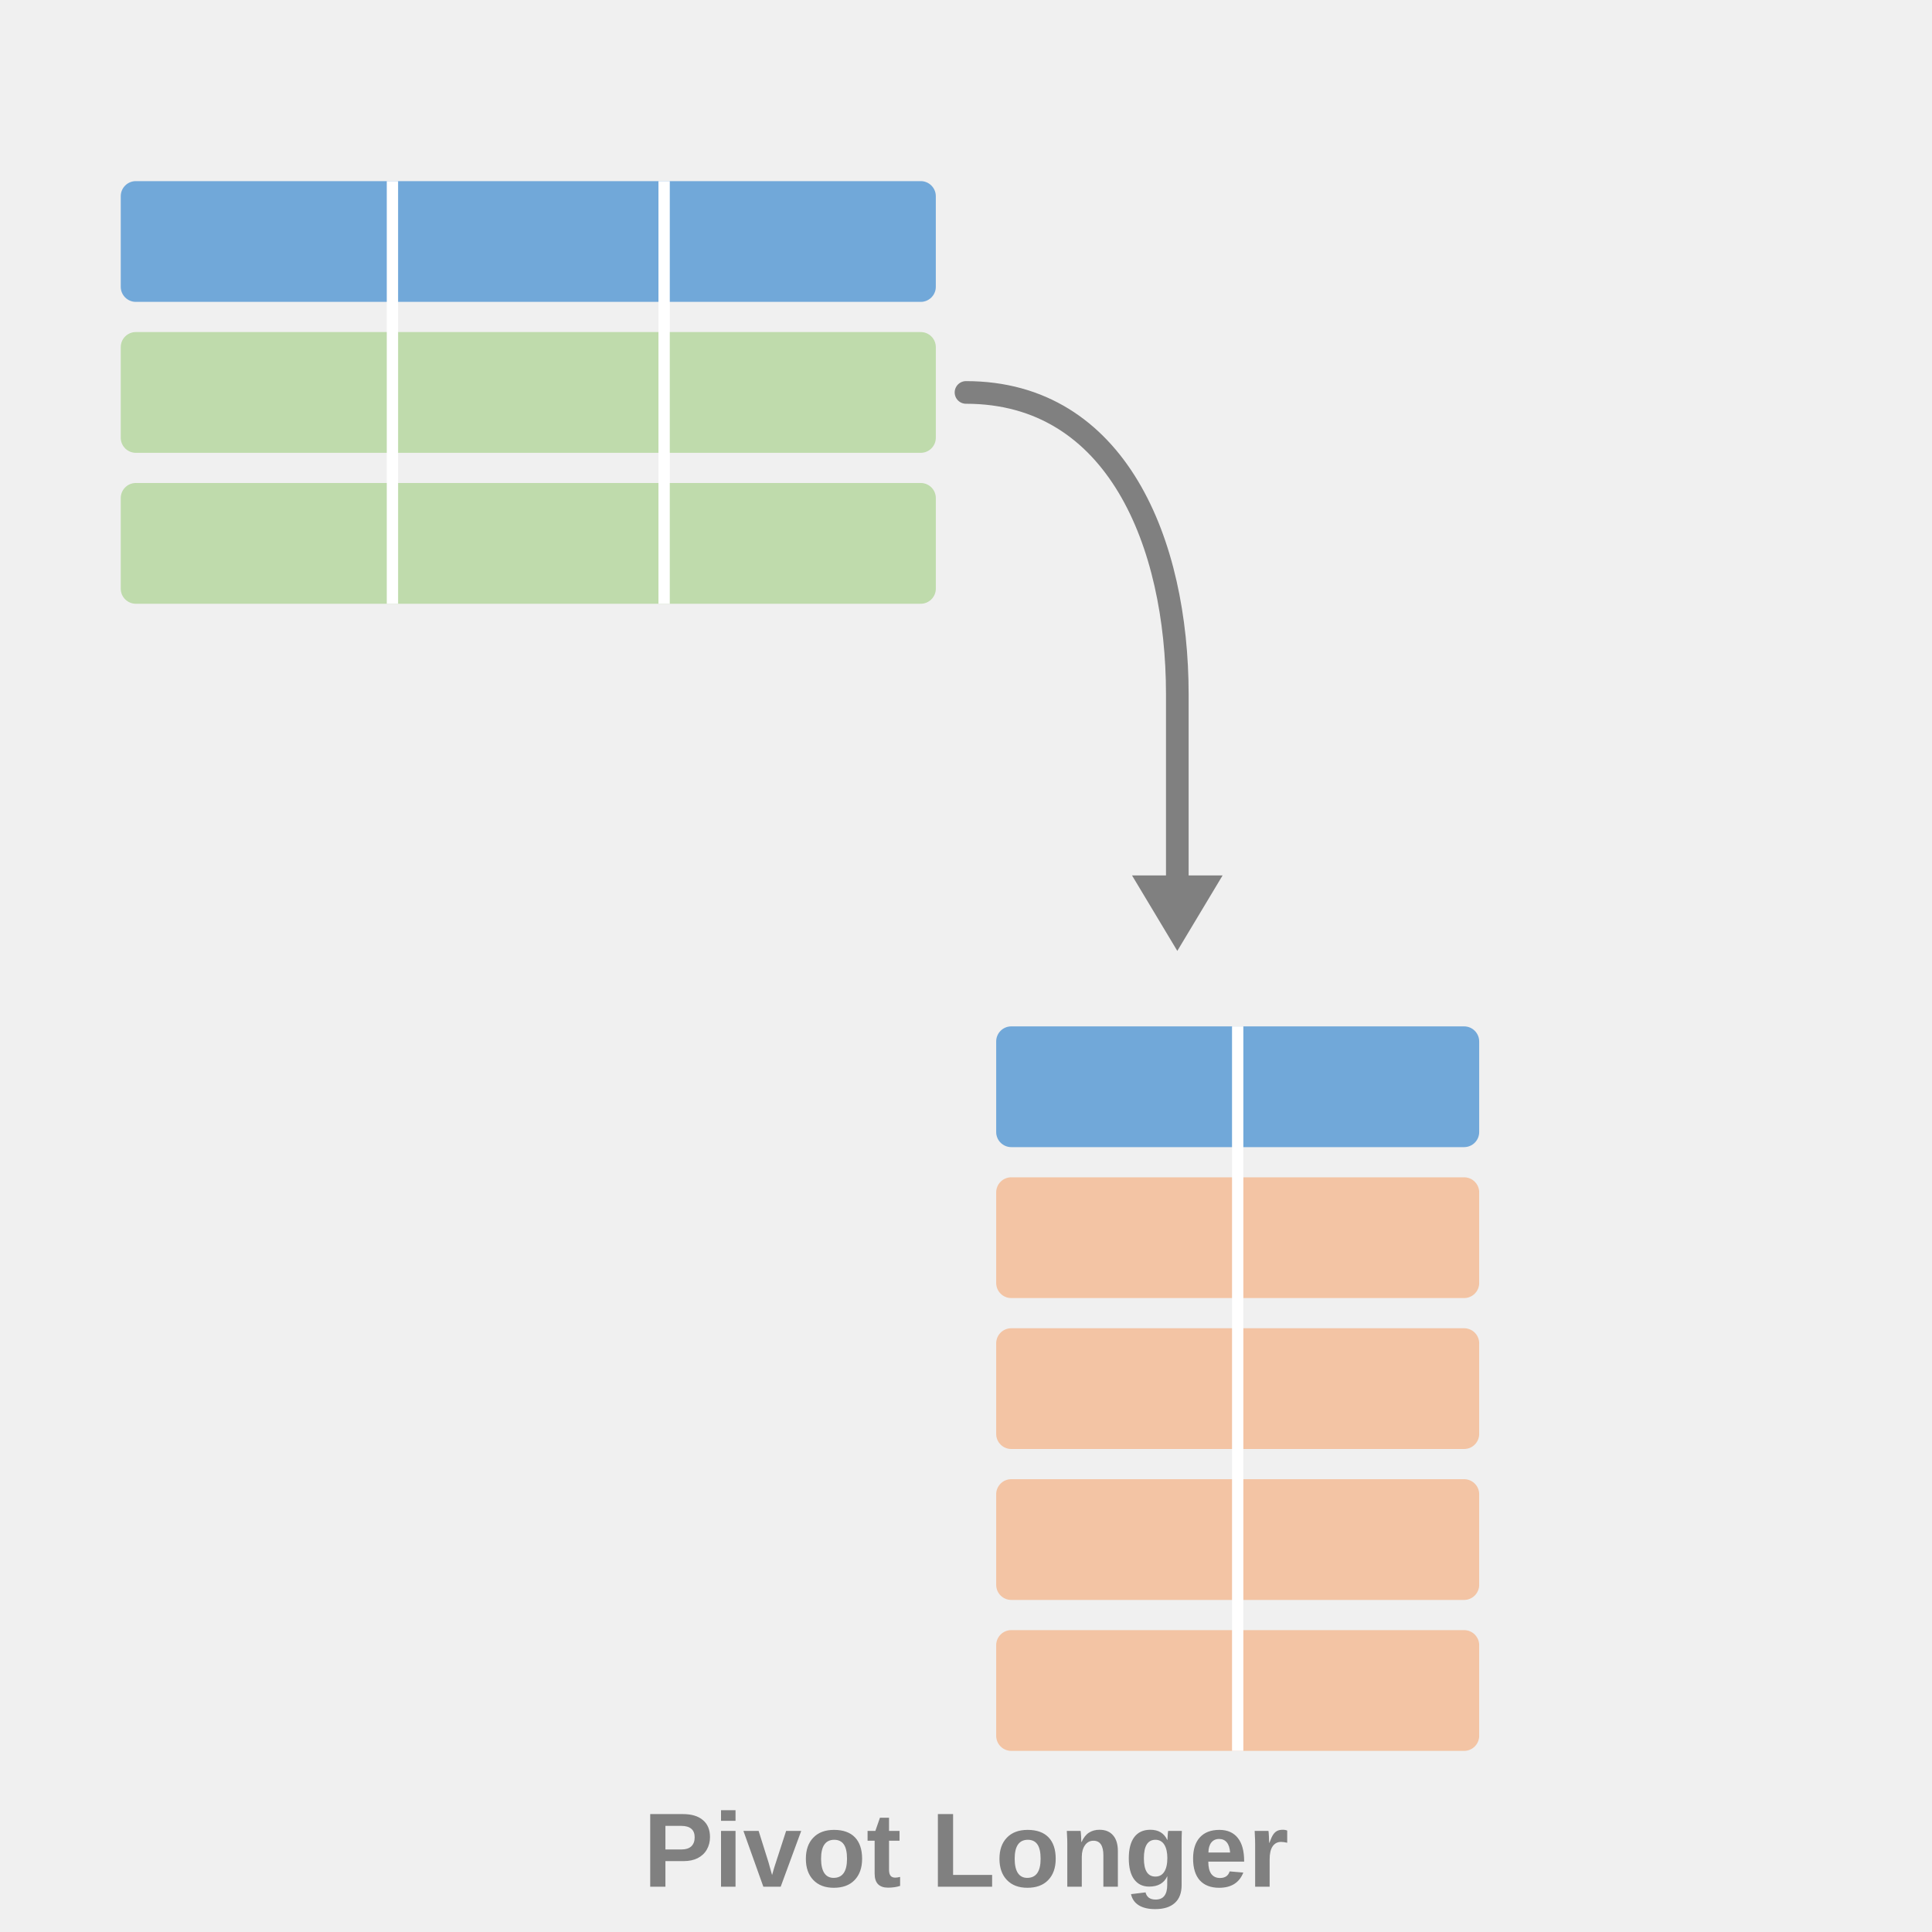
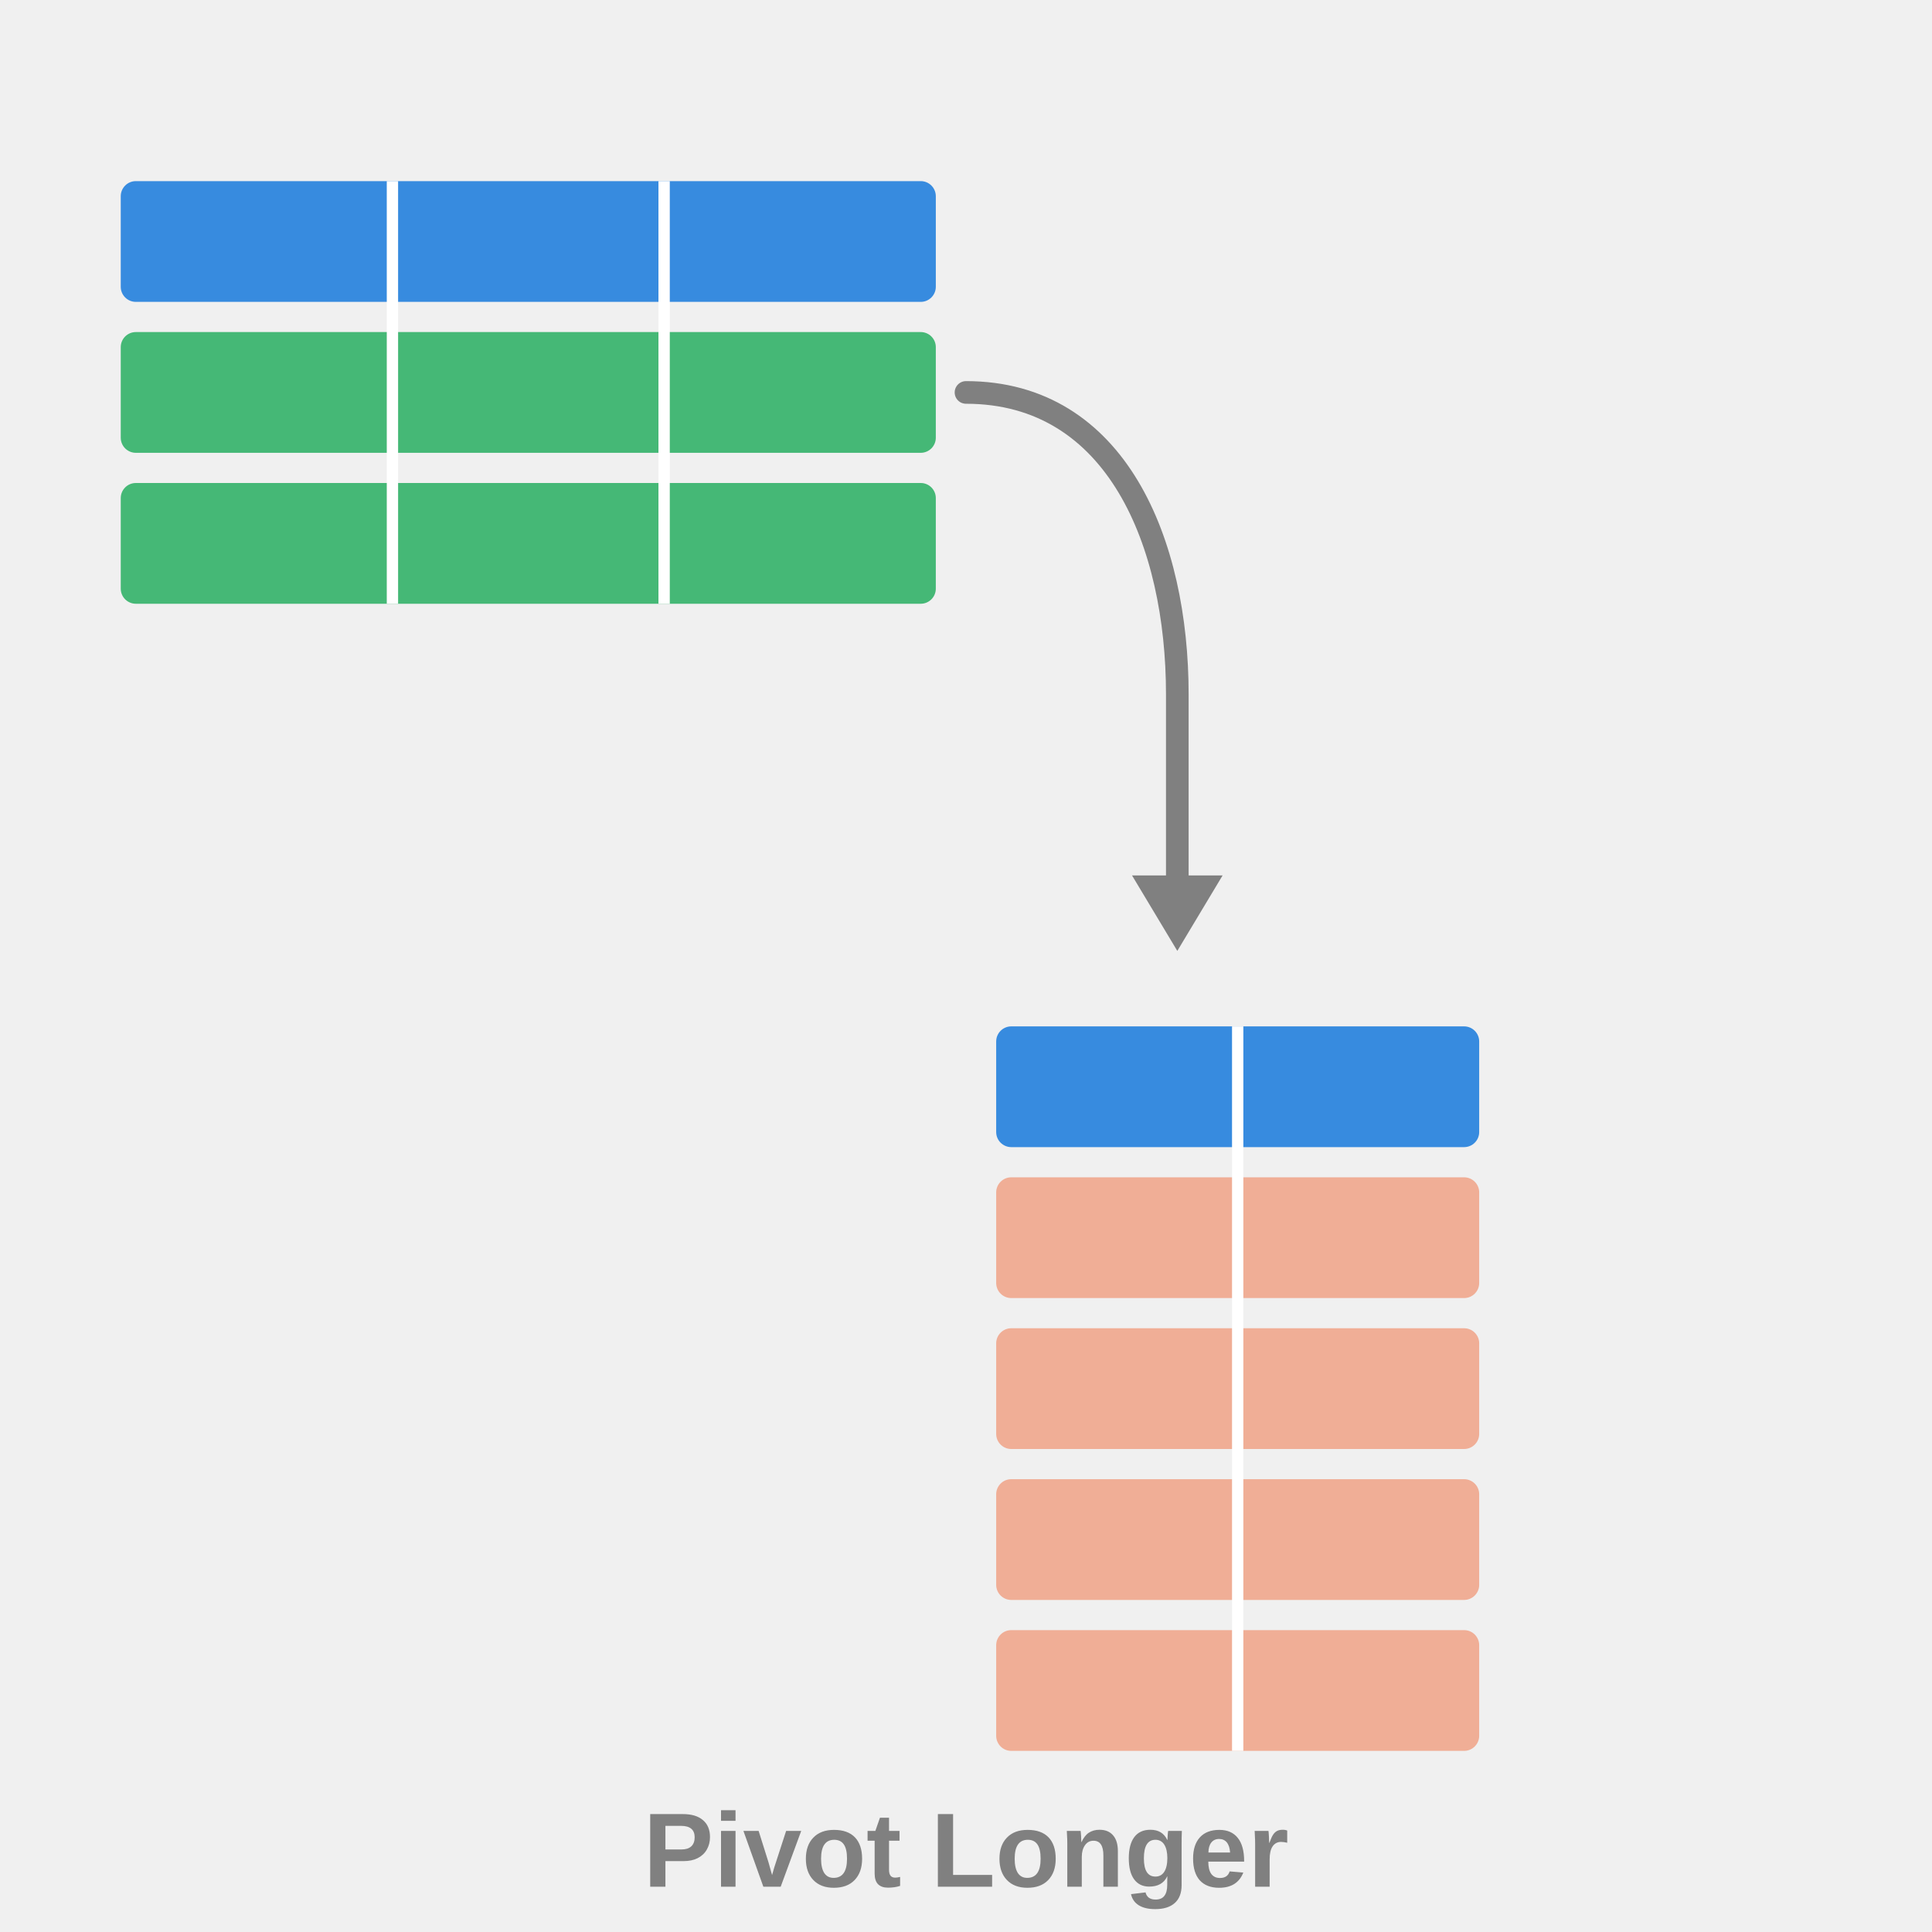
<svg xmlns="http://www.w3.org/2000/svg" viewBox="0 0 256 256" width="256" height="256">
-   <rect x="16" y="24" width="108" height="16" rx="2" fill="#5B9BD5" opacity="0.85" />
-   <rect x="16" y="44" width="108" height="16" rx="2" fill="#A9D18E" opacity="0.7" />
-   <rect x="16" y="64" width="108" height="16" rx="2" fill="#A9D18E" opacity="0.7" />
+   <rect x="16" y="24" width="108" height="16" rx="2" fill="#2E86DE" opacity="0.95" />
+   <rect x="16" y="44" width="108" height="16" rx="2" fill="#27AE60" opacity="0.85" />
+   <rect x="16" y="64" width="108" height="16" rx="2" fill="#27AE60" opacity="0.85" />
  <line x1="52" y1="24" x2="52" y2="80" stroke="white" stroke-width="1.5" />
  <line x1="88" y1="24" x2="88" y2="80" stroke="white" stroke-width="1.5" />
  <path d="M 128 52 C 148 52, 156 72, 156 92 L 156 120" fill="none" stroke="#808080" stroke-width="3" stroke-linecap="round" />
  <polygon points="156,126 150,116 162,116" fill="#808080" />
-   <rect x="132" y="136" width="64" height="16" rx="2" fill="#5B9BD5" opacity="0.85" />
-   <rect x="132" y="156" width="64" height="16" rx="2" fill="#F4B183" opacity="0.7" />
-   <rect x="132" y="176" width="64" height="16" rx="2" fill="#F4B183" opacity="0.7" />
-   <rect x="132" y="196" width="64" height="16" rx="2" fill="#F4B183" opacity="0.7" />
-   <rect x="132" y="216" width="64" height="16" rx="2" fill="#F4B183" opacity="0.7" />
+   <rect x="132" y="136" width="64" height="16" rx="2" fill="#2E86DE" opacity="0.95" />
+   <rect x="132" y="156" width="64" height="16" rx="2" fill="#F0A68C" opacity="0.9" />
+   <rect x="132" y="176" width="64" height="16" rx="2" fill="#F0A68C" opacity="0.9" />
+   <rect x="132" y="196" width="64" height="16" rx="2" fill="#F0A68C" opacity="0.9" />
+   <rect x="132" y="216" width="64" height="16" rx="2" fill="#F0A68C" opacity="0.9" />
  <line x1="164" y1="136" x2="164" y2="232" stroke="white" stroke-width="1.5" />
  <text x="128" y="250" font-family="Segoe UI,Arial,sans-serif" font-size="14" fill="#808080" text-anchor="middle" font-weight="600">Pivot Longer</text>
</svg>
